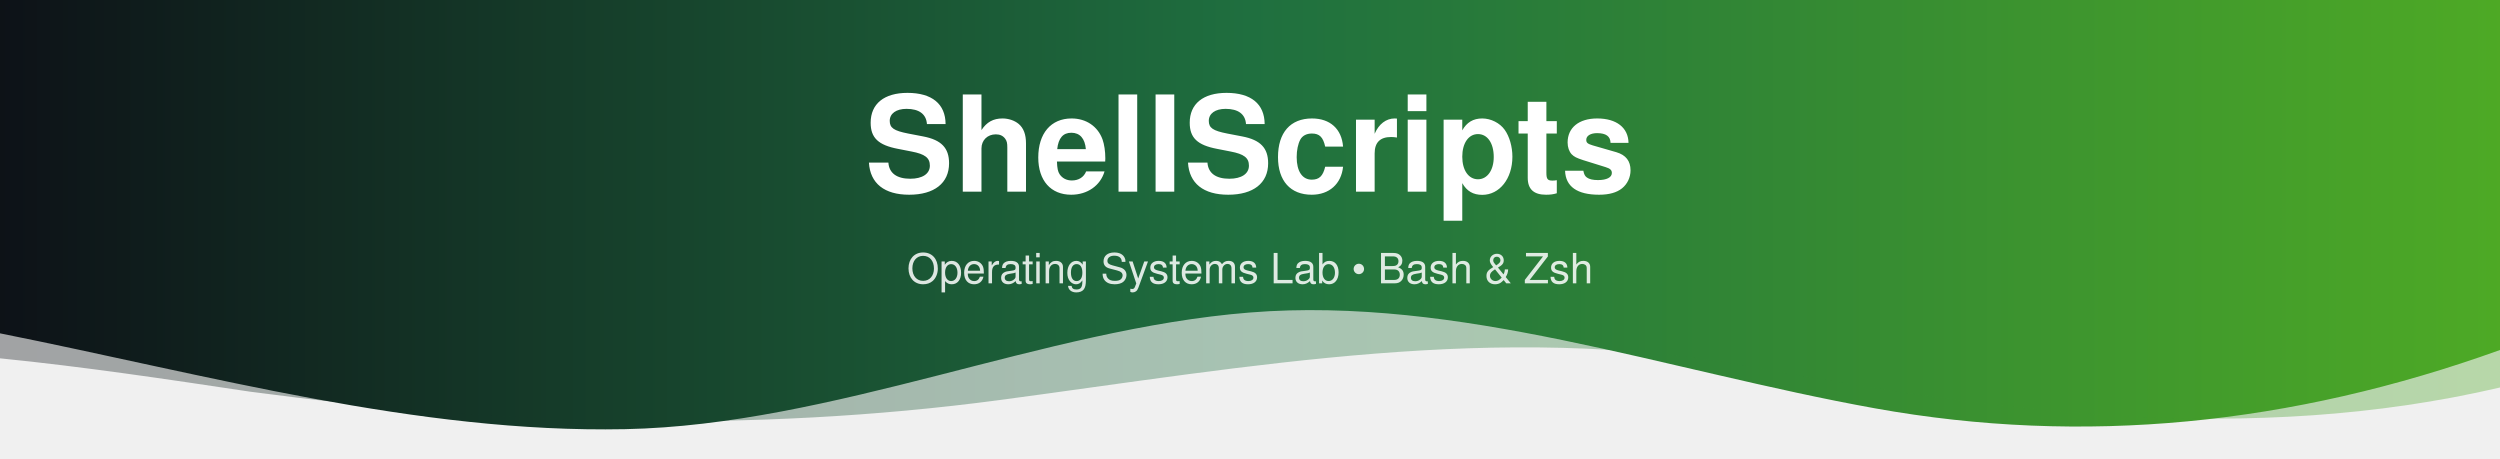
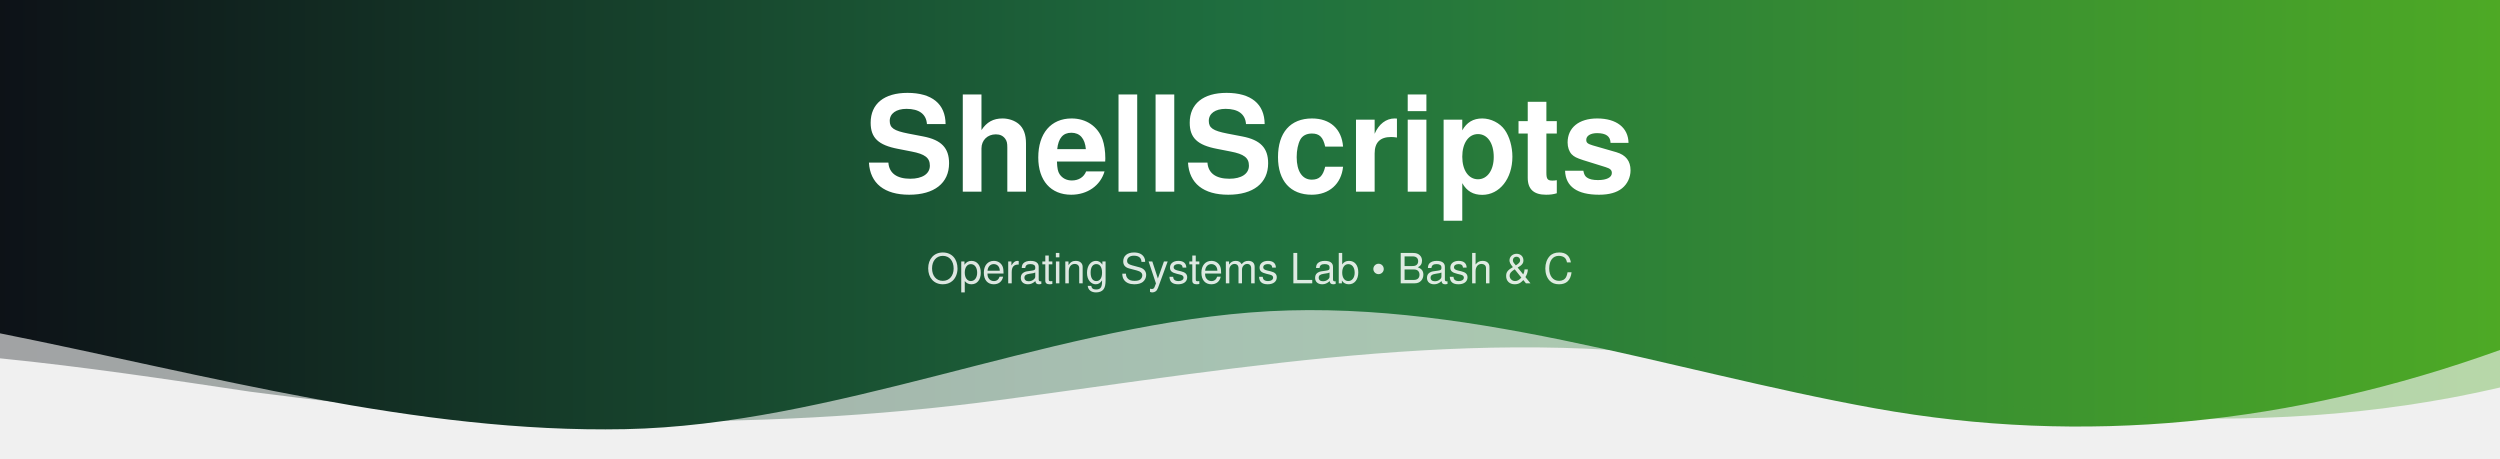
- <svg xmlns="http://www.w3.org/2000/svg" width="1200" height="220" viewBox="0 0 1200 220" role="img" aria-label="ShellScripts: Operating Systems Lab, Bash and Zsh">
+ <svg xmlns="http://www.w3.org/2000/svg" width="1200" height="220" viewBox="0 0 1200 220" role="img" aria-label="ShellScripts: Operating Systems Lab, Bash and C">
  <defs>
    <linearGradient id="g" x1="0" y1="0" x2="1" y2="0">
      <stop offset="0" stop-color="#0d1117" />
      <stop offset="0.5" stop-color="#1f6f3f" />
      <stop offset="1" stop-color="#4EAA25" />
    </linearGradient>
  </defs>
  <path fill="url(#g)" d="M0 0H1200V168C1100 204 1000 214 900 196C800 178 700 142 600 150C500 158 400 204 300 206C200 208 100 180 0 160Z" />
  <path fill="url(#g)" opacity="0.35" d="M0 0H1200V186C1080 214 960 198 840 176C720 154 600 176 480 192C360 208 240 204 120 188C80 182 40 176 0 172Z" />
  <text x="600" y="92" text-anchor="middle" fill="#ffffff" font-family="-apple-system, BlinkMacSystemFont, 'Segoe UI', Helvetica, Arial, sans-serif" font-size="64" font-weight="700">ShellScripts</text>
-   <text x="600" y="136" text-anchor="middle" fill="#ffffff" fill-opacity="0.85" font-family="-apple-system, BlinkMacSystemFont, 'Segoe UI', Helvetica, Arial, sans-serif" font-size="20">Operating Systems Lab • Bash &amp; Zsh</text>
+   <text x="600" y="136" text-anchor="middle" fill="#ffffff" fill-opacity="0.85" font-family="-apple-system, BlinkMacSystemFont, 'Segoe UI', Helvetica, Arial, sans-serif" font-size="20">Operating Systems Lab • Bash &amp; C</text>
</svg>
